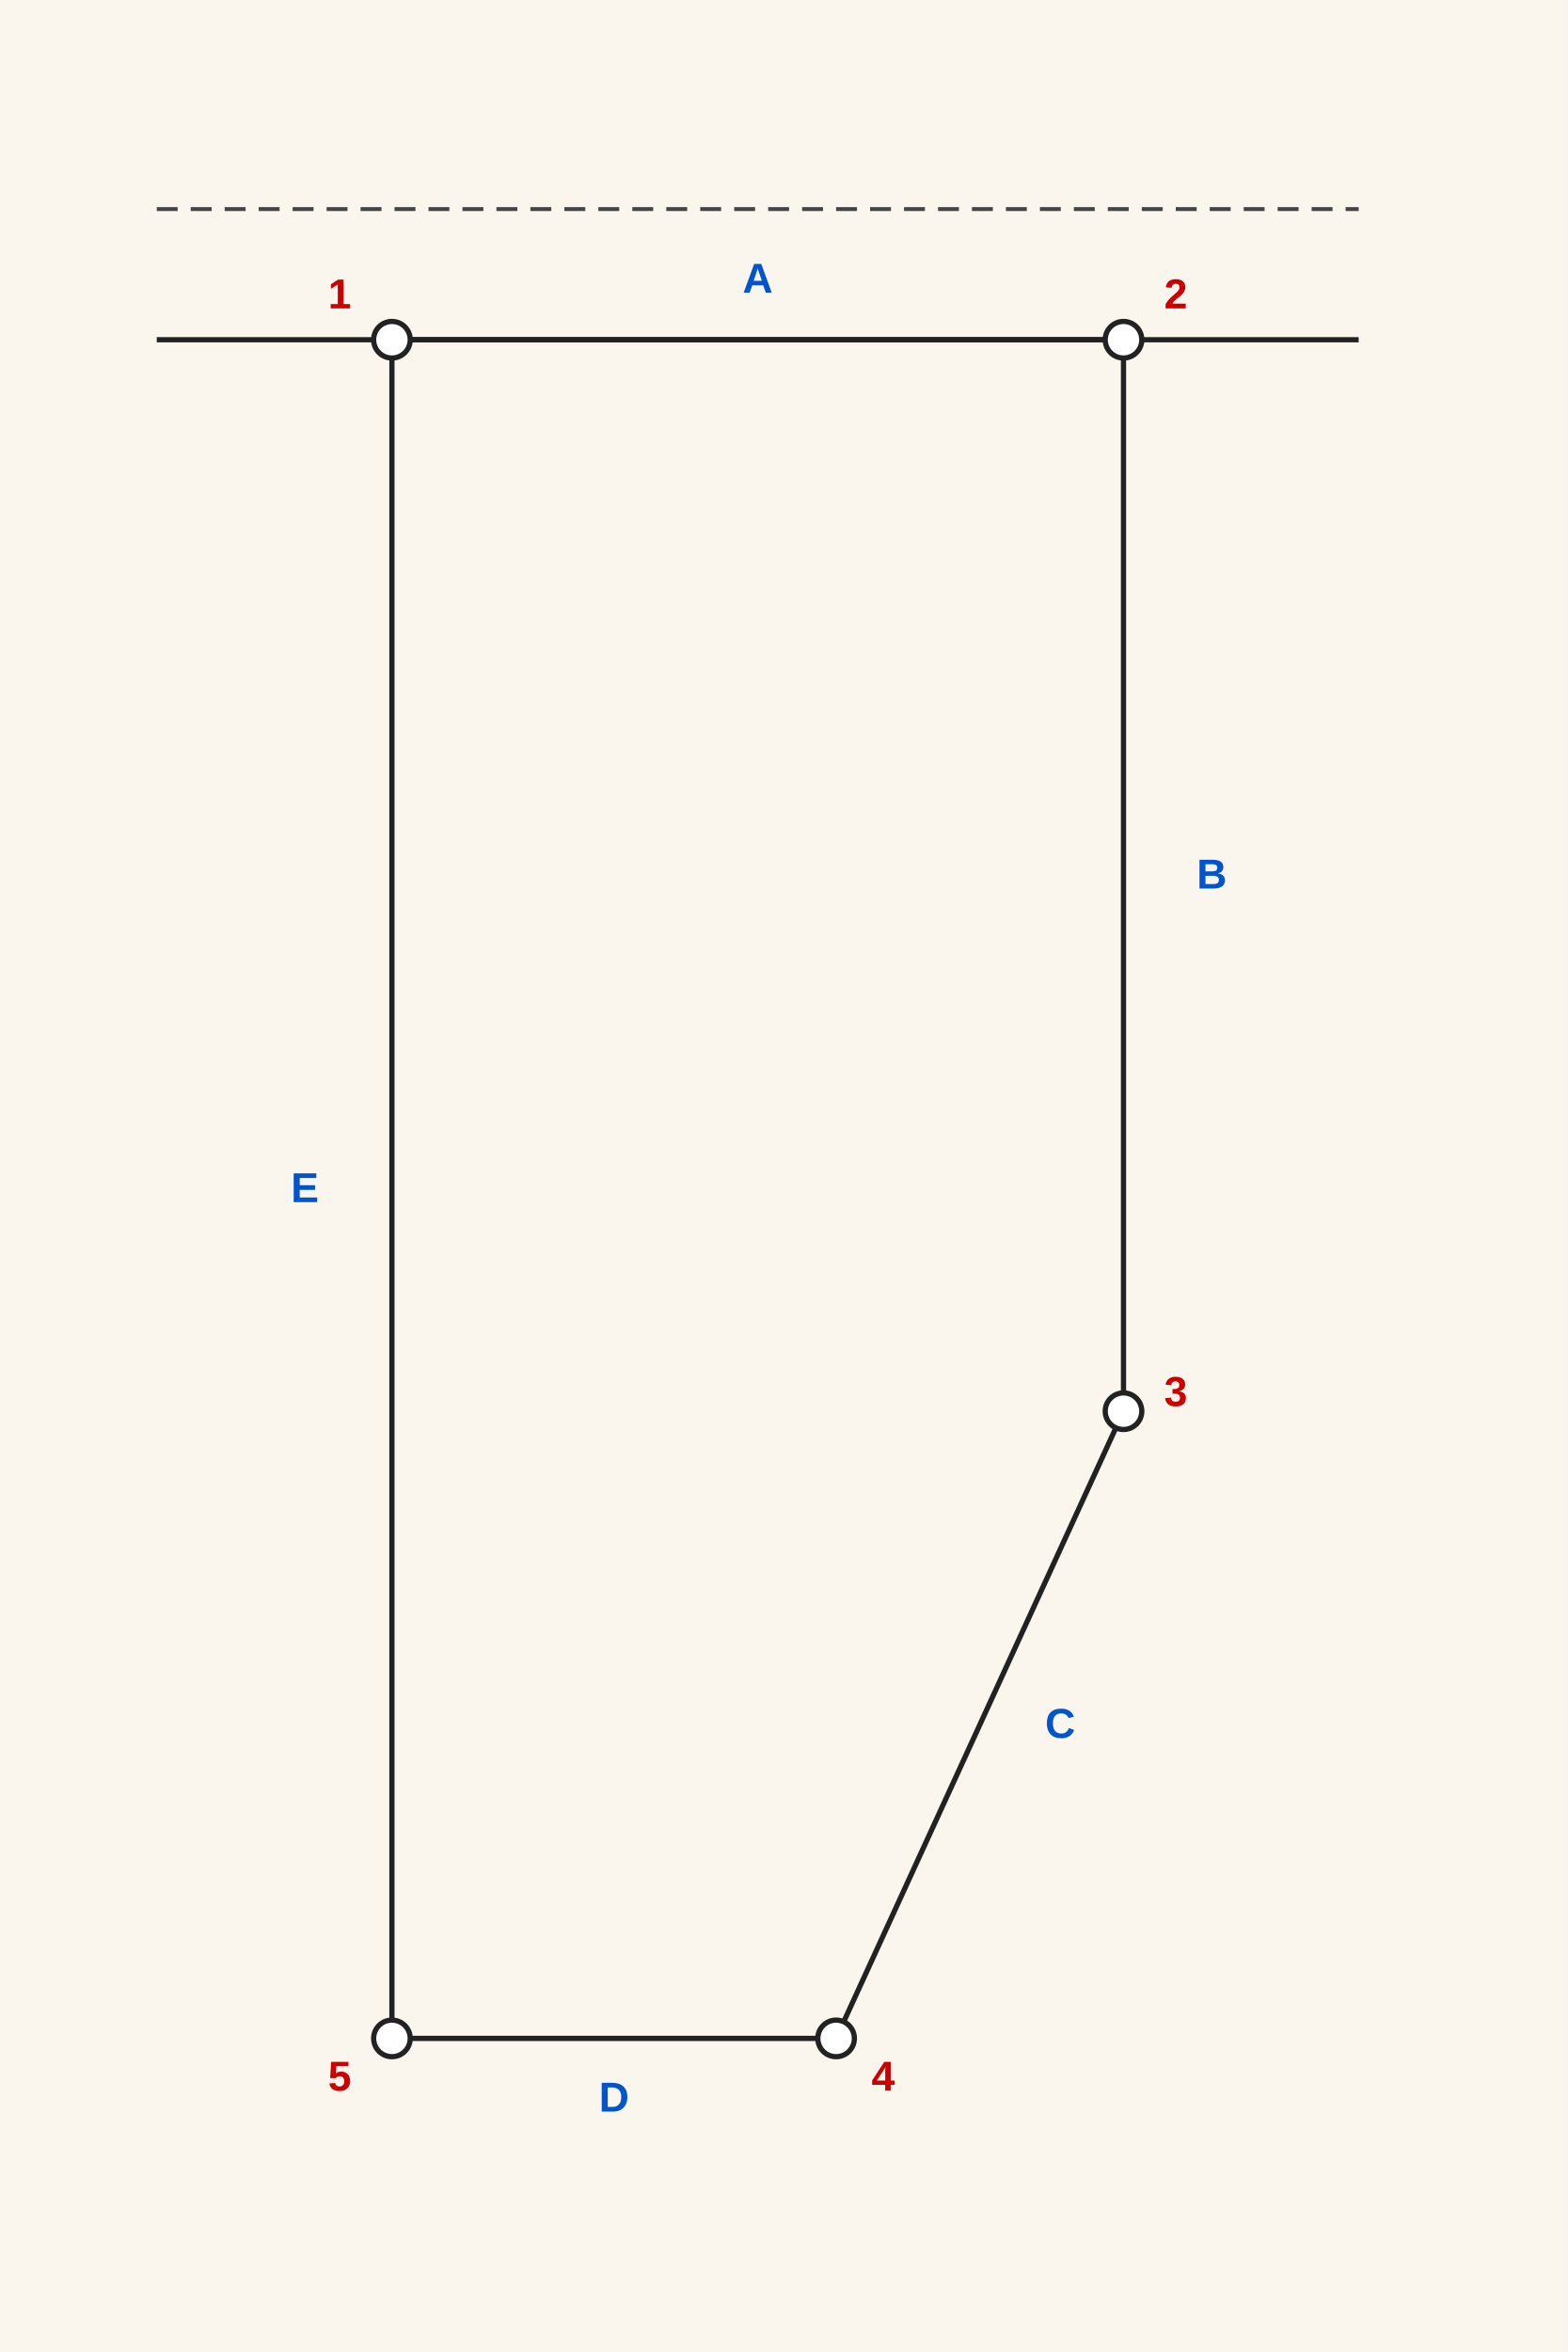
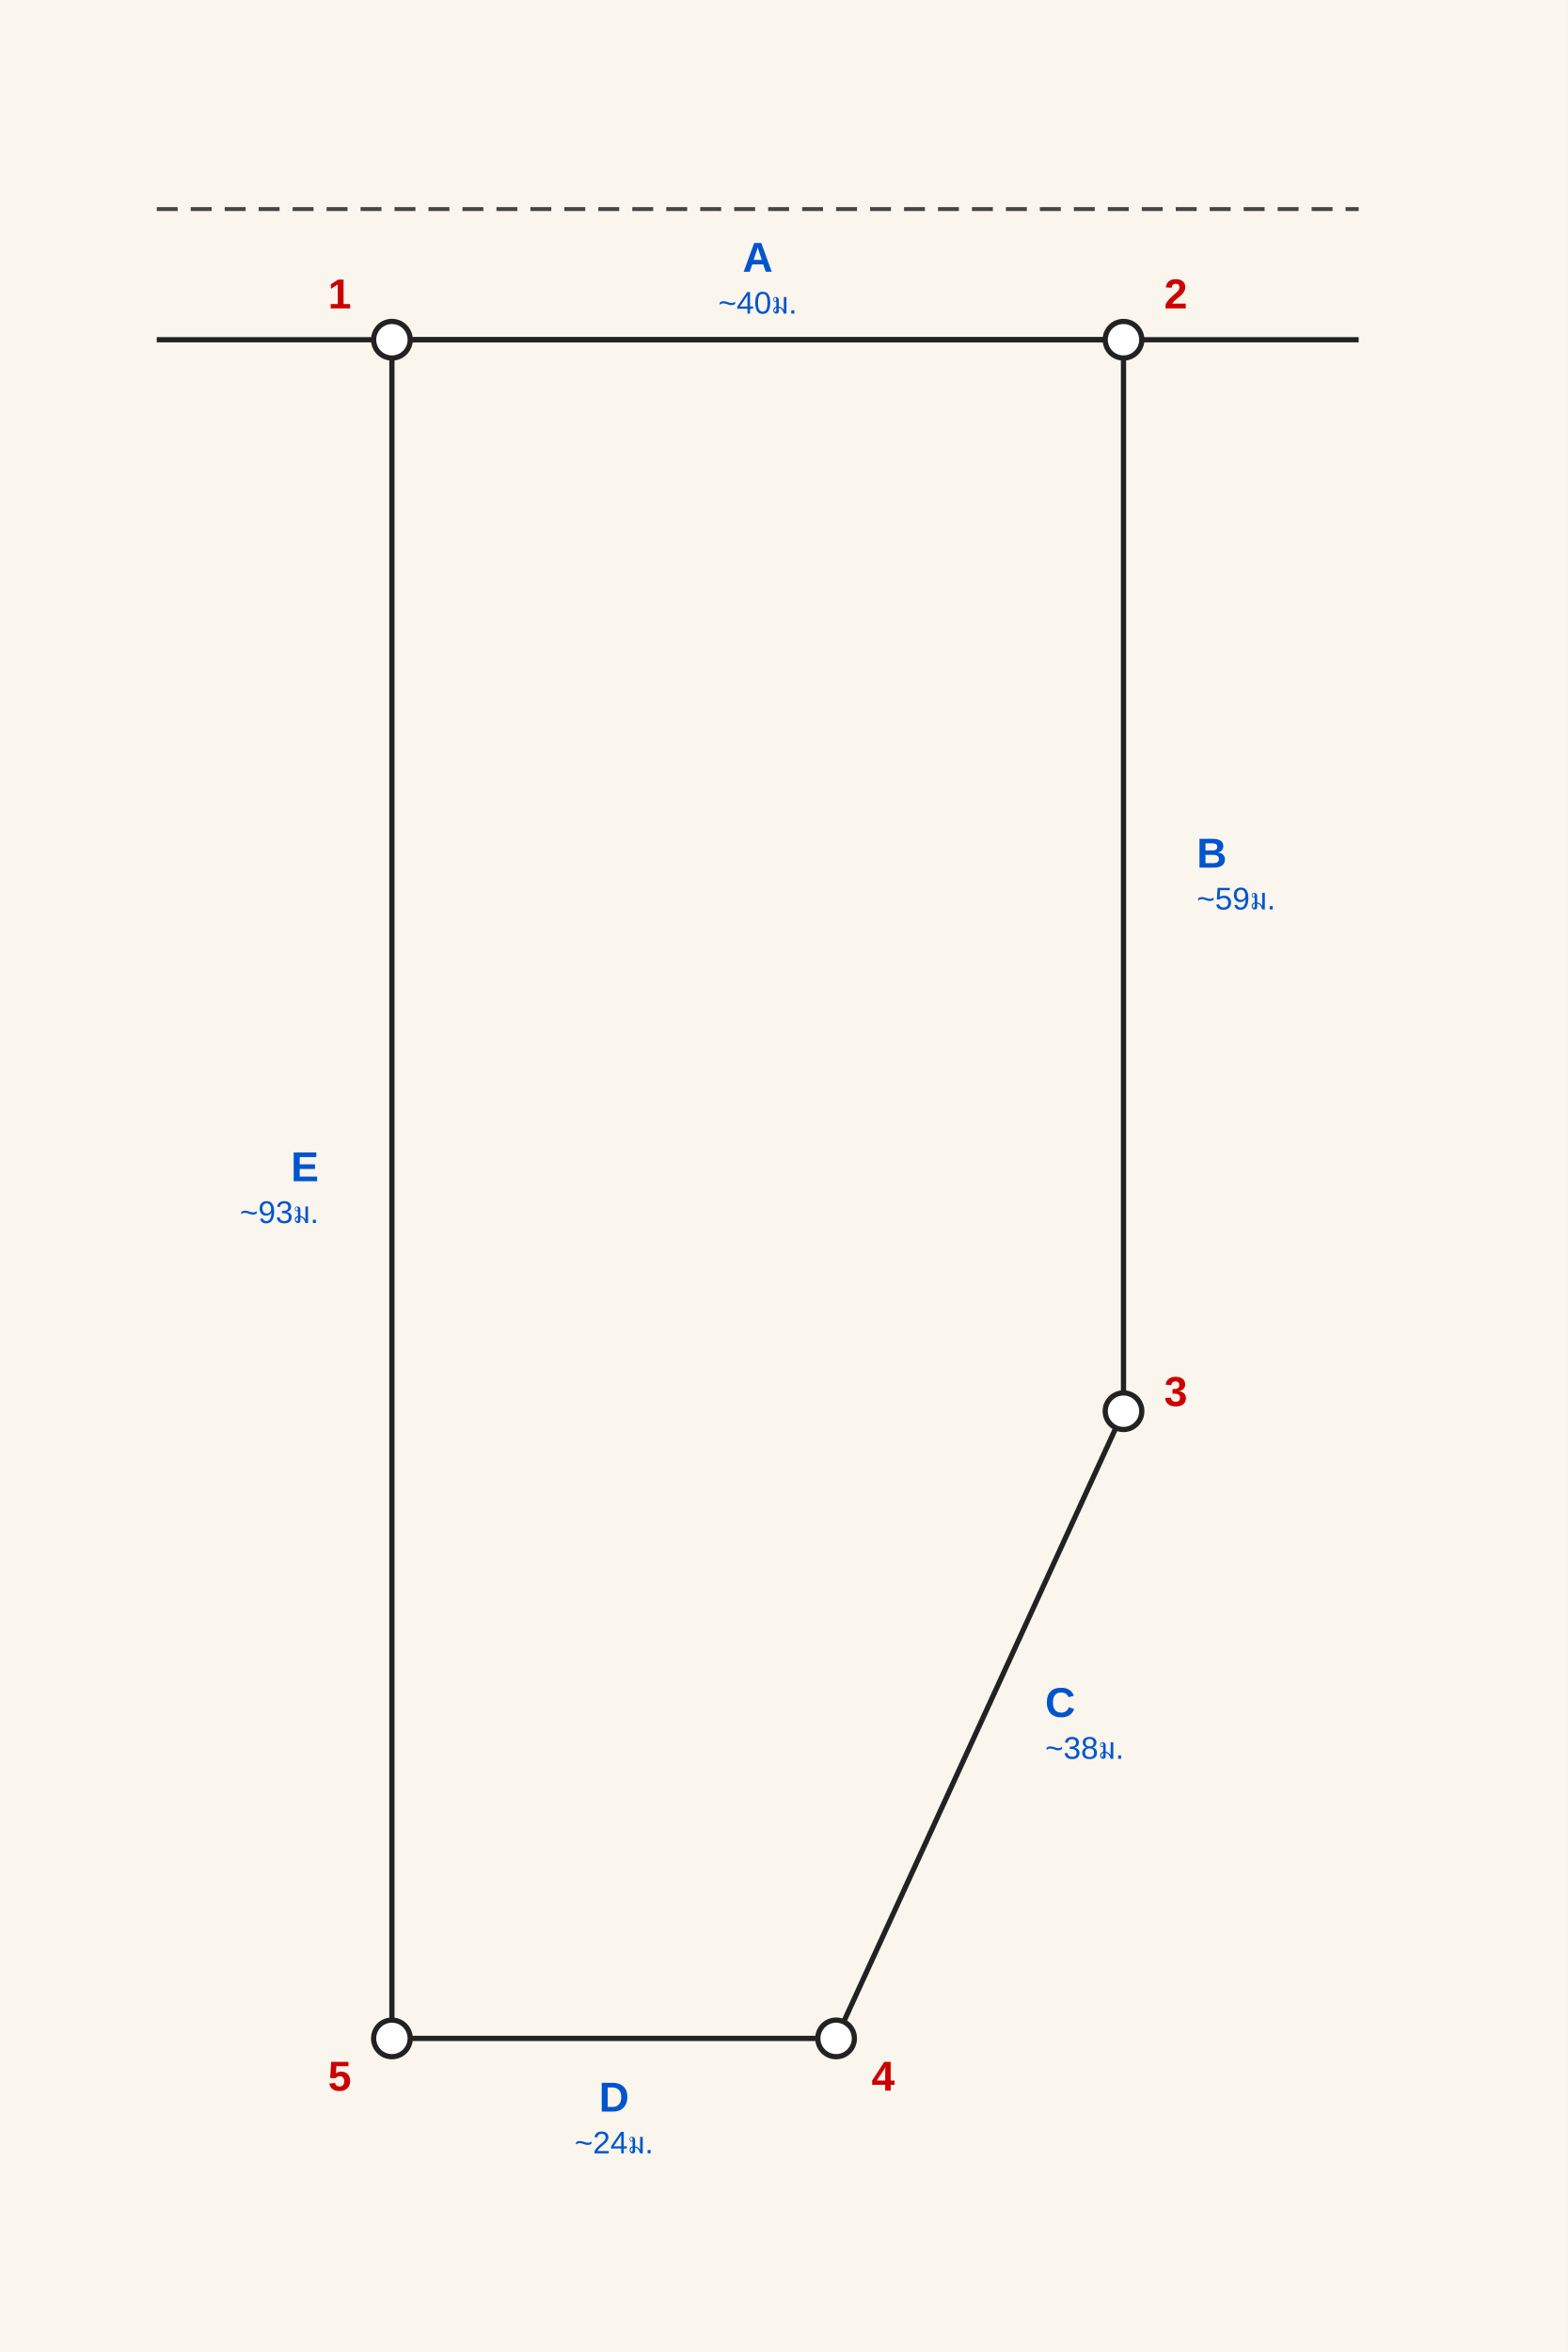
<svg xmlns="http://www.w3.org/2000/svg" viewBox="0 0 600 900" width="600" height="900">
  <rect width="600" height="900" fill="#FAF5ED" />
  <line x1="60" y1="80" x2="520" y2="80" stroke="#444" stroke-width="1.5" stroke-dasharray="8,5" />
  <line x1="60" y1="130" x2="520" y2="130" stroke="#222" stroke-width="2" />
  <polygon points="       150,130       430,130       430,540       320,780       150,780     " fill="none" stroke="#222" stroke-width="2" stroke-linejoin="round" />
  <circle cx="150" cy="130" r="7" fill="white" stroke="#222" stroke-width="2" />
  <circle cx="430" cy="130" r="7" fill="white" stroke="#222" stroke-width="2" />
  <circle cx="430" cy="540" r="7" fill="white" stroke="#222" stroke-width="2" />
  <circle cx="320" cy="780" r="7" fill="white" stroke="#222" stroke-width="2" />
  <circle cx="150" cy="780" r="7" fill="white" stroke="#222" stroke-width="2" />
  <text x="130" y="118" font-family="Arial" font-size="16" font-weight="bold" fill="#c00" text-anchor="middle">1</text>
  <text x="450" y="118" font-family="Arial" font-size="16" font-weight="bold" fill="#c00" text-anchor="middle">2</text>
  <text x="450" y="538" font-family="Arial" font-size="16" font-weight="bold" fill="#c00" text-anchor="middle">3</text>
  <text x="338" y="800" font-family="Arial" font-size="16" font-weight="bold" fill="#c00" text-anchor="middle">4</text>
  <text x="130" y="800" font-family="Arial" font-size="16" font-weight="bold" fill="#c00" text-anchor="middle">5</text>
-   <text x="290" y="112" font-family="Arial" font-size="16" font-weight="bold" fill="#0055cc" text-anchor="middle">A</text>
-   <text x="458" y="340" font-family="Arial" font-size="16" font-weight="bold" fill="#0055cc" text-anchor="start">B</text>
-   <text x="400" y="665" font-family="Arial" font-size="16" font-weight="bold" fill="#0055cc" text-anchor="start">C</text>
+   <text x="290" y="104" font-family="Arial" font-size="16" font-weight="bold" fill="#0055cc" text-anchor="middle">A</text>
+   <text x="290" y="120" font-family="Arial" font-size="12" fill="#0055cc" text-anchor="middle">~40ม.</text>
+   <text x="458" y="332" font-family="Arial" font-size="16" font-weight="bold" fill="#0055cc" text-anchor="start">B</text>
+   <text x="458" y="348" font-family="Arial" font-size="12" fill="#0055cc" text-anchor="start">~59ม.</text>
+   <text x="400" y="657" font-family="Arial" font-size="16" font-weight="bold" fill="#0055cc" text-anchor="start">C</text>
+   <text x="400" y="673" font-family="Arial" font-size="12" fill="#0055cc" text-anchor="start">~38ม.</text>
  <text x="235" y="808" font-family="Arial" font-size="16" font-weight="bold" fill="#0055cc" text-anchor="middle">D</text>
-   <text x="122" y="460" font-family="Arial" font-size="16" font-weight="bold" fill="#0055cc" text-anchor="end">E</text>
+   <text x="235" y="824" font-family="Arial" font-size="12" fill="#0055cc" text-anchor="middle">~24ม.</text>
+   <text x="122" y="452" font-family="Arial" font-size="16" font-weight="bold" fill="#0055cc" text-anchor="end">E</text>
+   <text x="122" y="468" font-family="Arial" font-size="12" fill="#0055cc" text-anchor="end">~93ม.</text>
</svg>
